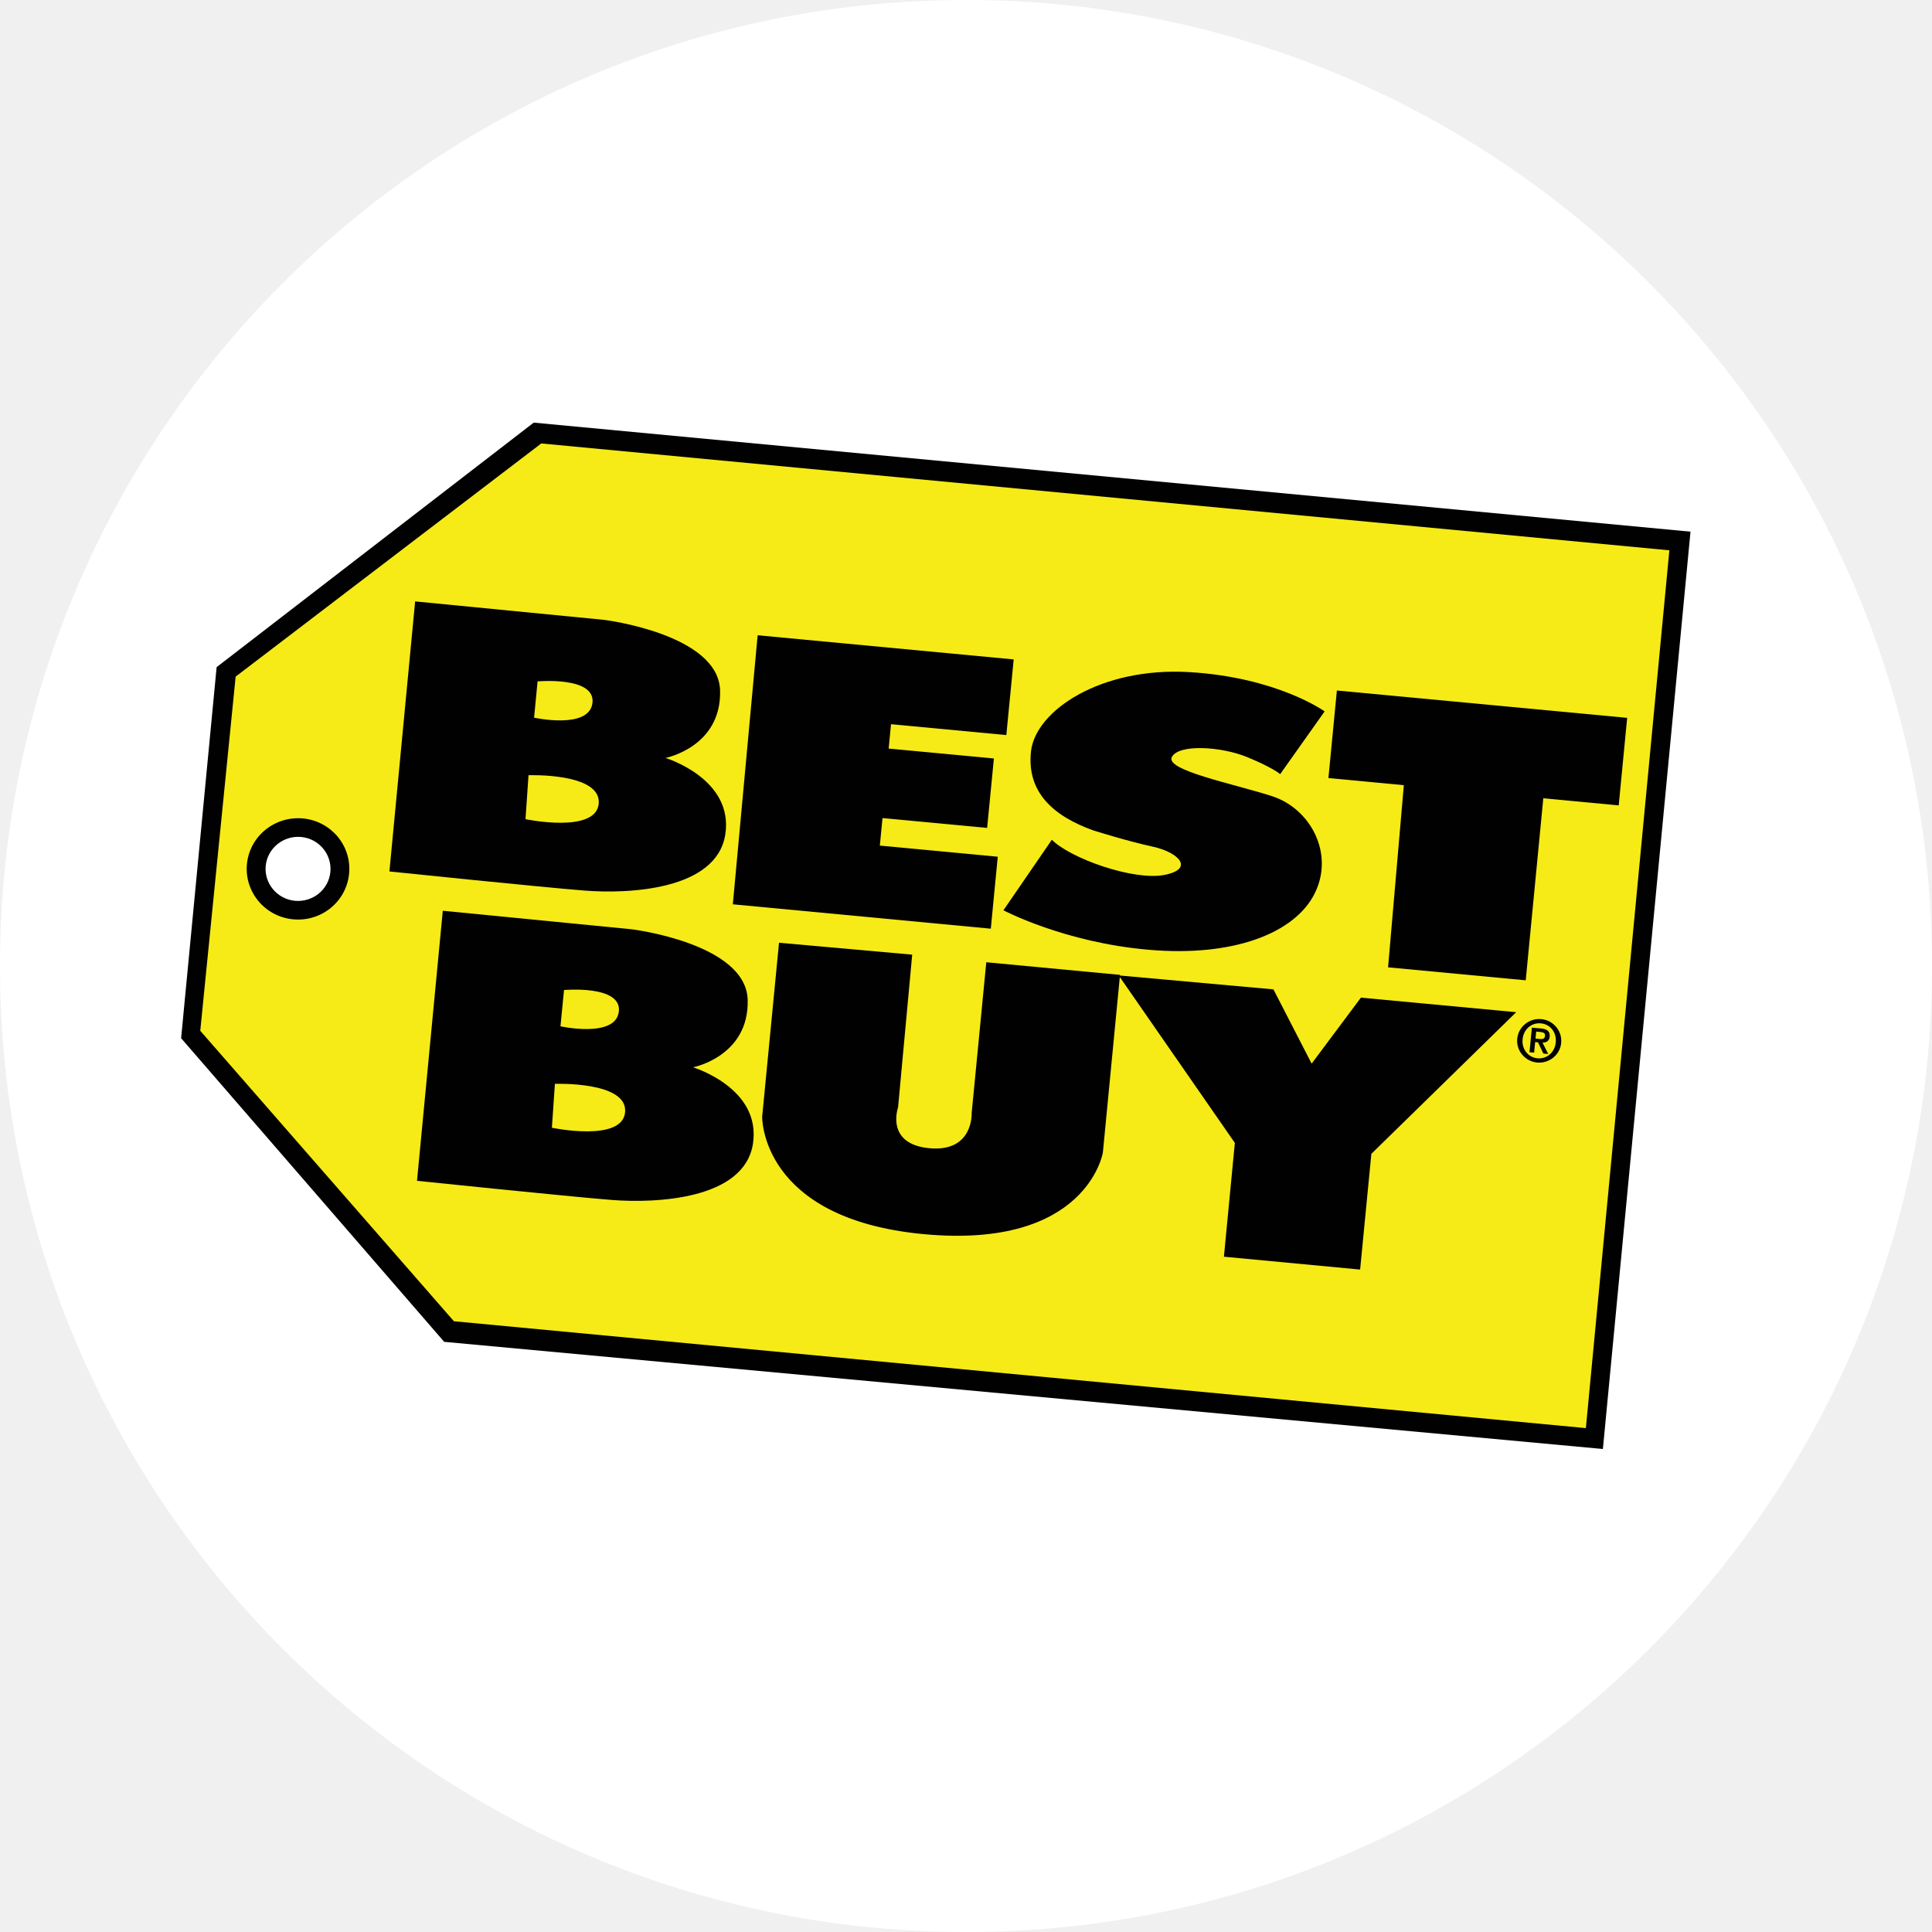
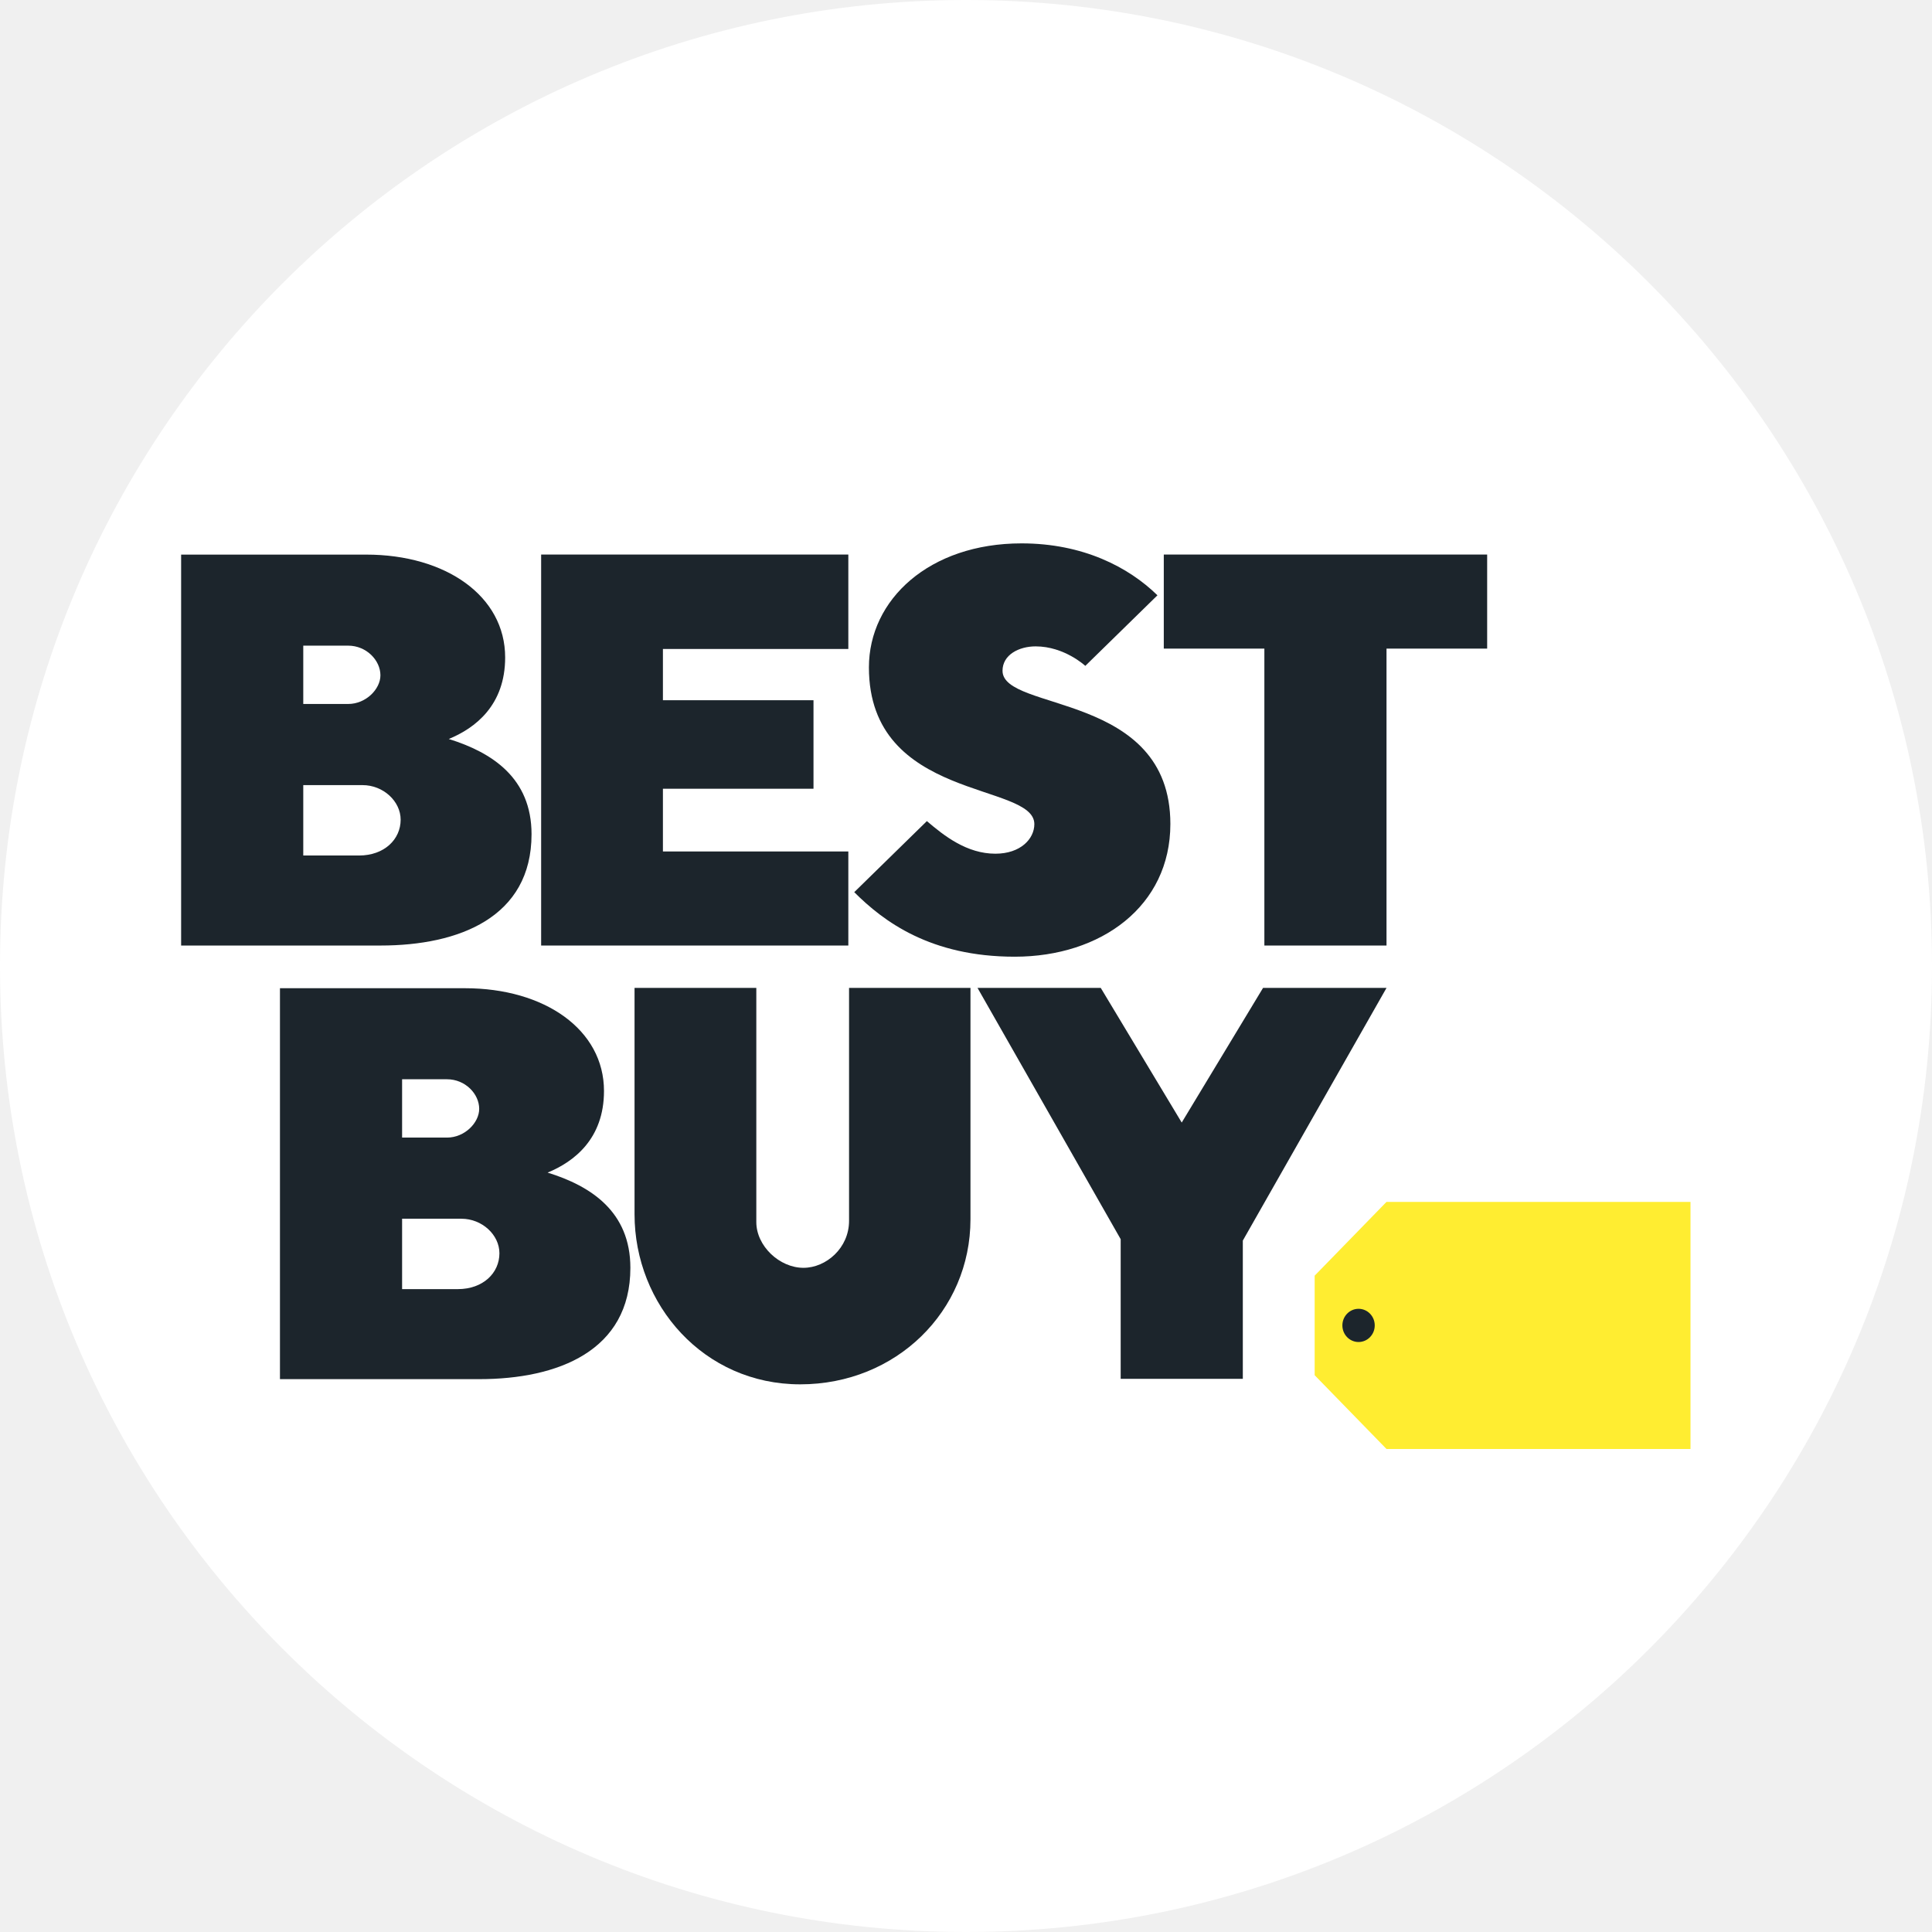
<svg xmlns="http://www.w3.org/2000/svg" width="32" height="32" viewBox="0 0 32 32" fill="none">
-   <rect width="32" height="32" rx="16" fill="white" />
-   <g clip-path="url(#clip0_4_58)">
-     <path d="M3.588 11.05L8.84 7L28 8.806L26.549 24L7.357 22.225L3 17.196L3.588 11.05Z" fill="#010101" />
-     <path fill-rule="evenodd" clip-rule="evenodd" d="M3.903 11.207L8.965 7.345L27.65 9.115L26.267 23.654L7.518 21.884L3.317 17.073L3.903 11.207Z" fill="#F6EB16" />
-     <path fill-rule="evenodd" clip-rule="evenodd" d="M12.549 10.522L16.79 10.922L16.668 12.175L14.758 11.995L14.719 12.399L16.462 12.563L16.35 13.713L14.617 13.55L14.573 14.006L16.526 14.19L16.411 15.382L12.138 14.978L12.549 10.522Z" fill="#010101" />
-     <path fill-rule="evenodd" clip-rule="evenodd" d="M17.422 13.909L16.62 15.077C16.62 15.077 17.628 15.611 19.026 15.731C20.422 15.854 21.446 15.459 21.775 14.799C22.104 14.141 21.71 13.392 21.063 13.185C20.416 12.978 19.293 12.757 19.41 12.538C19.526 12.319 20.231 12.364 20.659 12.541C21.087 12.717 21.204 12.822 21.204 12.822L21.94 11.783C21.94 11.783 21.158 11.218 19.694 11.132C18.229 11.047 17.152 11.771 17.077 12.443C17.002 13.116 17.439 13.513 18.105 13.753C18.105 13.753 18.67 13.932 19.096 14.024C19.521 14.116 19.792 14.393 19.284 14.492C18.776 14.59 17.731 14.22 17.422 13.909Z" fill="#010101" />
-     <path fill-rule="evenodd" clip-rule="evenodd" d="M23.252 13.005L22.003 12.887L22.143 11.437L26.951 11.89L26.811 13.34L25.562 13.222L25.271 16.237L22.991 16.022L23.252 13.005Z" fill="#010101" />
-     <path fill-rule="evenodd" clip-rule="evenodd" d="M12.903 15.615L15.109 15.812L14.875 18.341C14.875 18.341 14.657 18.948 15.392 19.018C16.127 19.087 16.094 18.435 16.094 18.435L16.336 15.938L18.551 16.147L18.267 19.09C18.267 19.09 18.005 20.696 15.296 20.441C12.588 20.186 12.624 18.496 12.624 18.496L12.903 15.615Z" fill="#010101" />
-     <path fill-rule="evenodd" clip-rule="evenodd" d="M21.092 16.387L21.725 17.617L22.541 16.524L25.113 16.765L22.714 19.111L22.528 21.028L20.272 20.815L20.453 18.93L18.529 16.156L21.092 16.387Z" fill="#010101" />
-     <path fill-rule="evenodd" clip-rule="evenodd" d="M11.479 17.678C11.479 17.678 12.408 17.498 12.384 16.562C12.36 15.624 10.464 15.392 10.464 15.392L7.334 15.085L6.907 19.558C6.907 19.558 9.405 19.817 10.132 19.875C10.86 19.932 12.326 19.871 12.471 18.946C12.614 18.02 11.479 17.678 11.479 17.678ZM9.342 16.398C9.342 16.398 10.303 16.311 10.25 16.756C10.196 17.2 9.283 16.999 9.283 16.999L9.342 16.398ZM9.141 18.679L9.191 17.952C9.191 17.952 10.393 17.908 10.354 18.417C10.315 18.926 9.141 18.679 9.141 18.679Z" fill="#010101" />
-     <path d="M11.022 12.554C11.022 12.554 11.951 12.374 11.927 11.438C11.903 10.501 10.007 10.267 10.007 10.267L6.876 9.961L6.45 14.434C6.45 14.434 8.948 14.693 9.674 14.75C10.402 14.809 11.868 14.747 12.013 13.822C12.157 12.896 11.022 12.554 11.022 12.554ZM8.904 11.286C8.904 11.286 9.866 11.199 9.813 11.643C9.759 12.088 8.846 11.887 8.846 11.887L8.904 11.286ZM8.704 13.568L8.754 12.84C8.754 12.84 9.955 12.797 9.917 13.306C9.878 13.814 8.704 13.568 8.704 13.568Z" fill="#010101" />
-     <path d="M5.782 14.471C5.738 14.933 5.323 15.271 4.856 15.227C4.388 15.183 4.046 14.773 4.09 14.311C4.135 13.85 4.55 13.513 5.018 13.556C5.485 13.6 5.827 14.01 5.782 14.471Z" fill="#010101" />
-     <path d="M5.472 14.442C5.444 14.734 5.182 14.947 4.885 14.92C4.59 14.892 4.373 14.632 4.401 14.341C4.43 14.049 4.693 13.836 4.988 13.863C5.283 13.891 5.5 14.15 5.472 14.442Z" fill="white" />
-     <path d="M25.13 17.205C25.149 17.007 25.328 16.861 25.528 16.88C25.729 16.898 25.877 17.076 25.858 17.274C25.84 17.472 25.66 17.617 25.459 17.599C25.259 17.579 25.111 17.403 25.13 17.205ZM25.768 17.265C25.785 17.096 25.674 16.963 25.522 16.95C25.369 16.935 25.235 17.045 25.219 17.213C25.202 17.381 25.314 17.514 25.465 17.529C25.618 17.543 25.753 17.433 25.768 17.265ZM25.373 17.021L25.526 17.035C25.626 17.044 25.676 17.084 25.668 17.169C25.661 17.239 25.617 17.269 25.549 17.269L25.643 17.457L25.563 17.45L25.474 17.264L25.427 17.26L25.41 17.435L25.333 17.428L25.373 17.021ZM25.433 17.202L25.5 17.209C25.546 17.213 25.586 17.211 25.591 17.155C25.596 17.108 25.553 17.096 25.513 17.093L25.444 17.086L25.433 17.202Z" fill="#010101" />
+   <g clip-path="url(#clip0_9_28)">
+     <path d="M32 16C32 7.163 24.837 0 16 0C7.163 0 0 7.163 0 16C0 24.837 7.163 32 16 32C24.837 32 32 24.837 32 16Z" fill="white" />
+     <g clip-path="url(#clip1_9_28)">
+       <path d="M3 9.186V15.661H6.303C7.603 15.661 8.804 15.193 8.804 13.817C8.804 12.887 8.151 12.463 7.433 12.24C7.871 12.06 8.367 11.682 8.367 10.889C8.367 9.874 7.386 9.186 6.065 9.186H3ZM5.023 10.694H5.767C6.07 10.694 6.301 10.938 6.301 11.185C6.301 11.414 6.061 11.66 5.767 11.66H5.023V10.694ZM5.023 13.004H6.005C6.348 13.004 6.636 13.271 6.636 13.577C6.636 13.901 6.367 14.17 5.946 14.17H5.023V13.004Z" fill="#1C252C" />
+       <path d="M4.637 16.368V22.843H7.939C9.239 22.843 10.441 22.375 10.441 20.999C10.441 20.069 9.788 19.644 9.07 19.422C9.507 19.242 10.004 18.864 10.004 18.07C10.004 17.055 9.022 16.368 7.701 16.368H4.637ZM6.66 17.876H7.404C7.707 17.876 7.937 18.119 7.937 18.366C7.937 18.596 7.697 18.842 7.404 18.842H6.66V17.876ZM6.66 20.186H7.642C7.985 20.186 8.272 20.453 8.272 20.758C8.272 21.083 8.003 21.352 7.582 21.352H6.66V20.186Z" fill="#1C252C" />
+       <path d="M8.963 15.661V9.185H14.051V10.749H10.98V11.598H13.474V13.064H10.98V14.103H14.051V15.661H8.963Z" fill="#1C252C" />
+       <path d="M16.807 15.846C18.239 15.846 19.385 15.007 19.385 13.648C19.385 11.455 16.605 11.793 16.605 11.11C16.605 10.846 16.876 10.706 17.153 10.706C17.631 10.706 17.976 11.029 17.976 11.029L19.171 9.86C18.693 9.393 17.938 9 16.92 9C15.392 9 14.392 9.931 14.392 11.054C14.392 13.275 17.132 12.953 17.132 13.65C17.132 13.894 16.903 14.14 16.487 14.14C16.016 14.14 15.642 13.848 15.352 13.6L14.149 14.777C14.633 15.261 15.411 15.846 16.807 15.846Z" fill="#1C252C" />
+       <path d="M20.942 15.661V10.743H19.276V9.185H24.632V10.743H22.965V15.661H20.942Z" fill="#1C252C" />
+       <path d="M10.51 16.363H12.527V20.242C12.527 20.636 12.909 20.999 13.308 20.999C13.683 20.999 14.063 20.671 14.063 20.221V16.363H16.074V20.195C16.074 21.716 14.844 22.929 13.254 22.929C11.655 22.929 10.51 21.609 10.51 20.112V16.363Z" fill="#1C252C" />
+       <path d="M18.562 22.838V20.525L16.191 16.363H18.232L19.573 18.593L20.92 16.363H22.965L20.585 20.548V22.838H18.562Z" fill="#1C252C" />
+       <path d="M22.965 19.907L21.775 21.129V22.778L22.965 24H28V19.907H22.965Z" fill="#FFED31" />
+       <path d="M22.77 21.953C22.77 22.105 22.65 22.228 22.502 22.228C22.354 22.228 22.234 22.105 22.234 21.953C22.234 21.801 22.354 21.678 22.502 21.678C22.65 21.678 22.77 21.801 22.77 21.953Z" fill="#1C252C" />
+     </g>
  </g>
  <defs>
-     <clipPath id="clip0_4_58">
-       <rect width="25" height="17" fill="white" transform="translate(3 7)" />
+     <clipPath id="clip0_9_28">
+       <rect width="32" height="32" fill="white" />
+     </clipPath>
+     <clipPath id="clip1_9_28">
+       <rect width="25" height="15" fill="white" transform="translate(3 9)" />
    </clipPath>
  </defs>
</svg>
